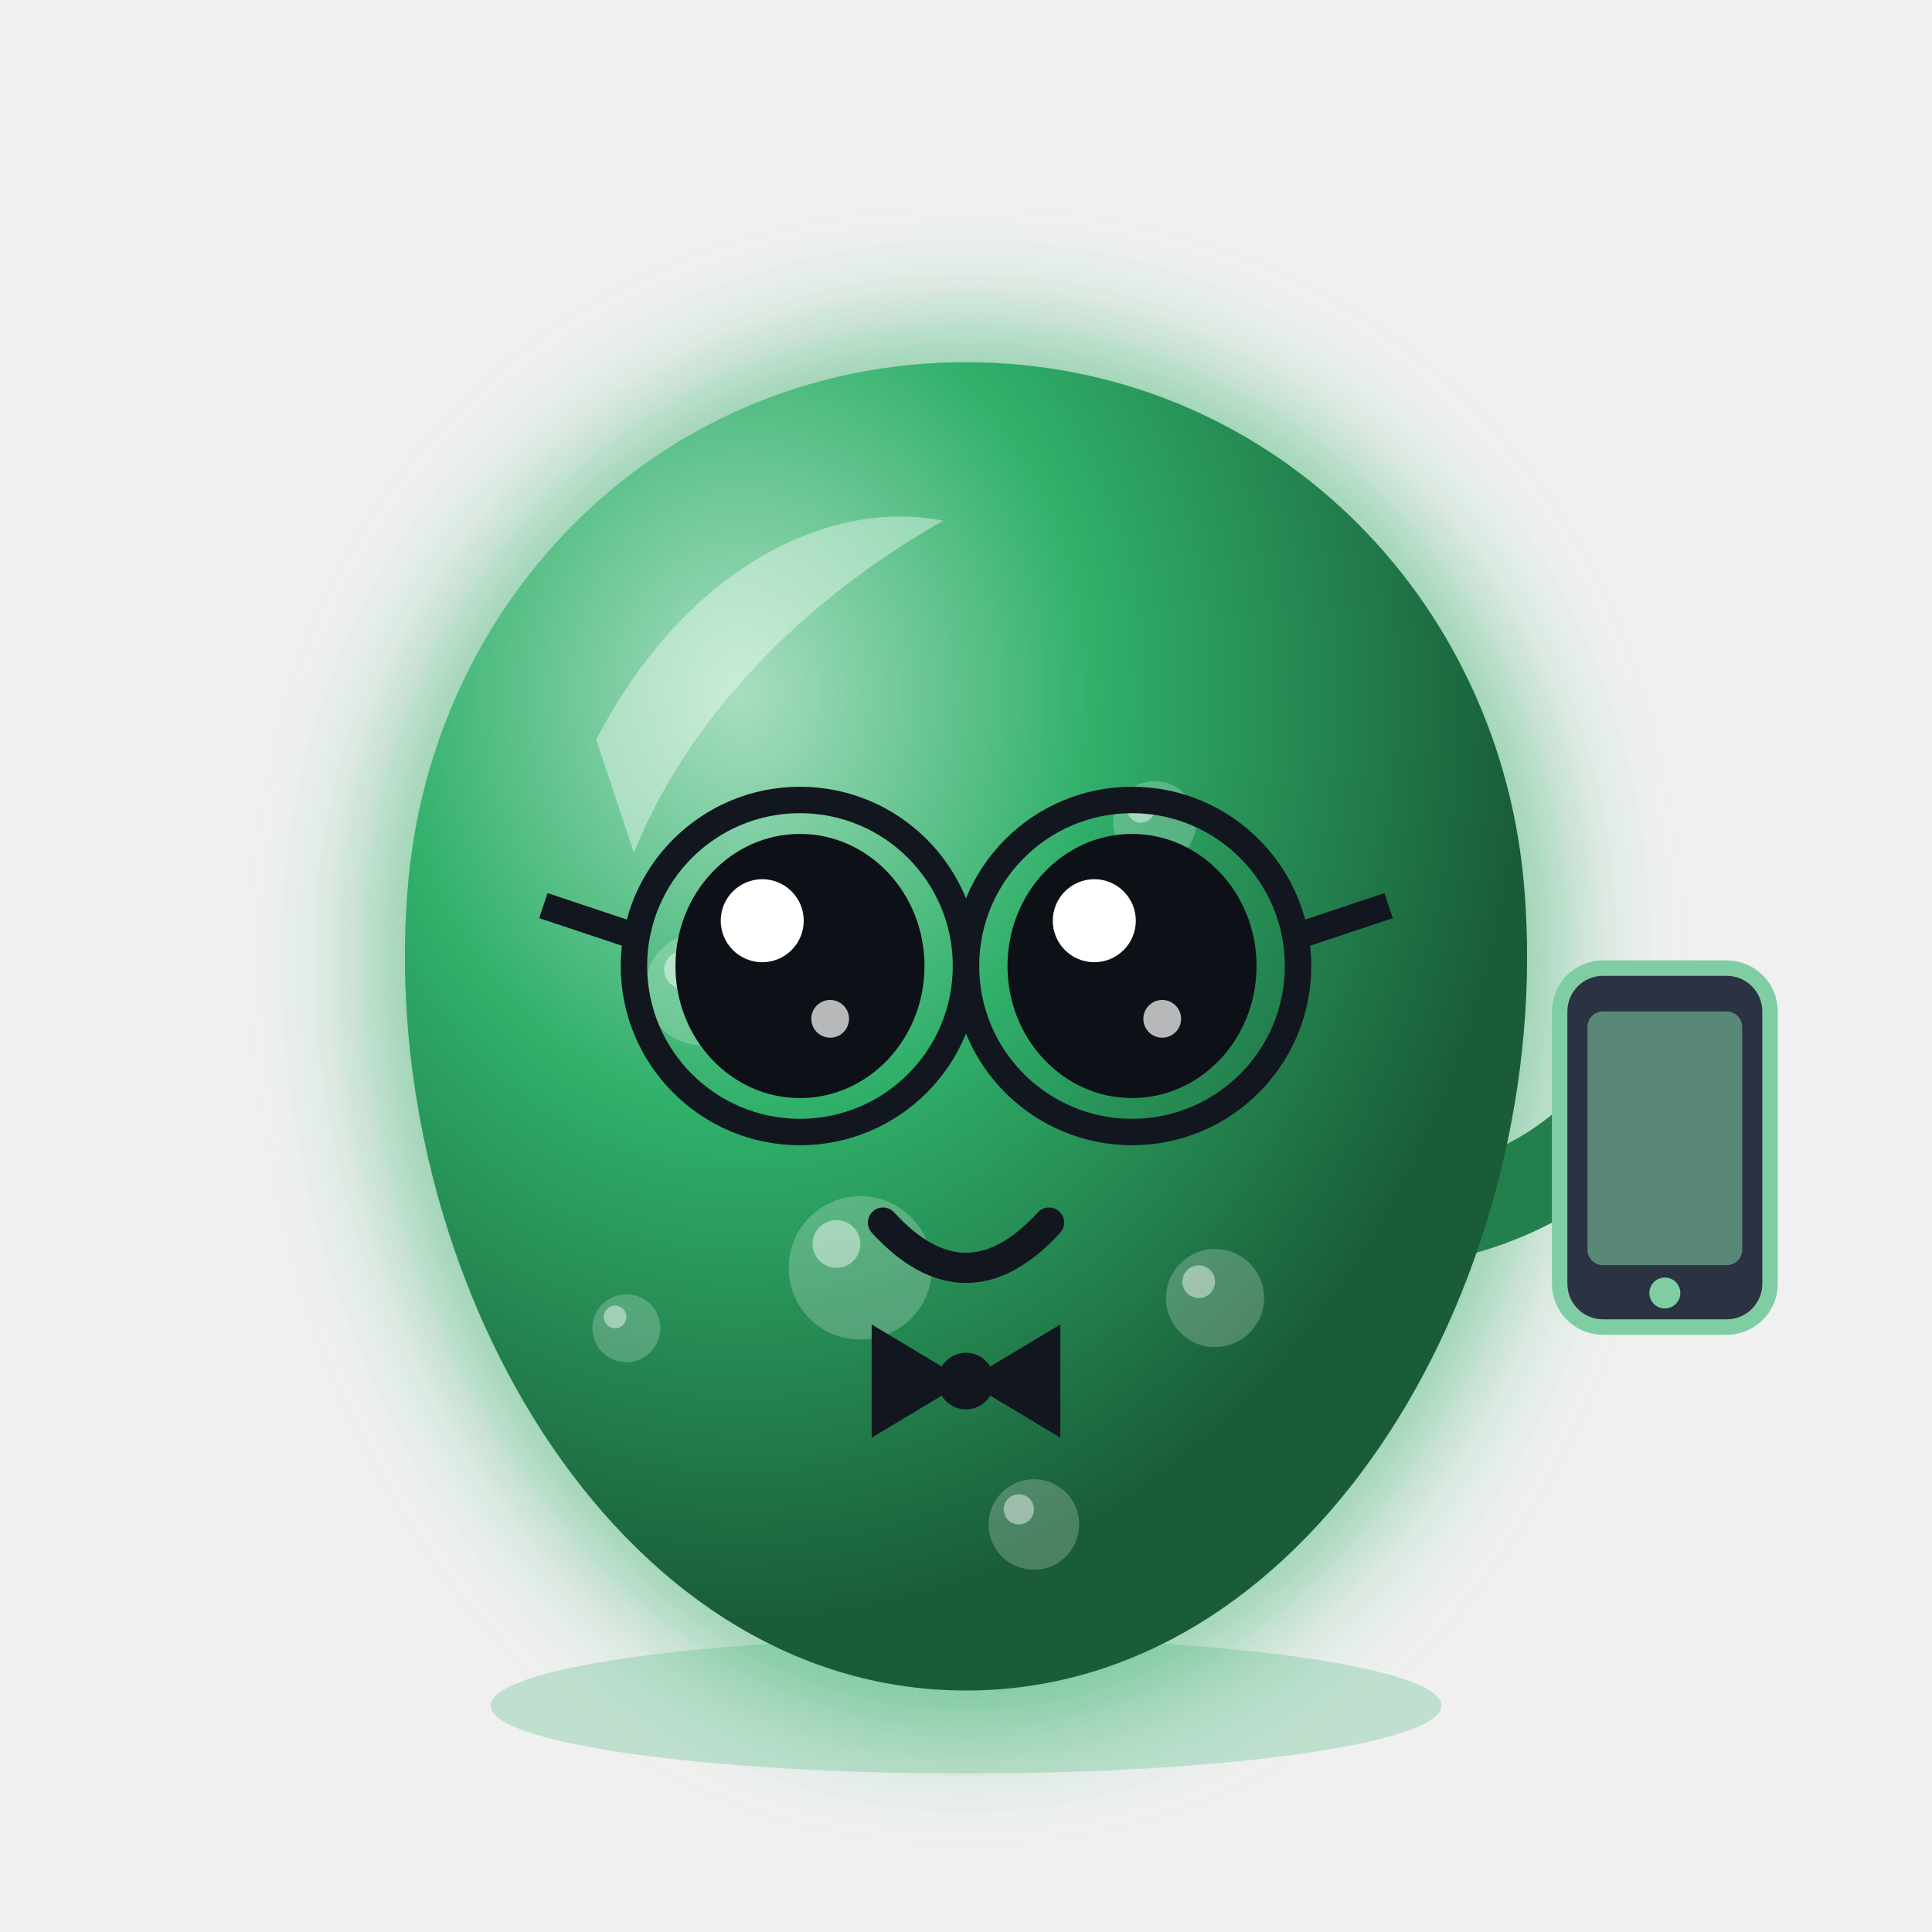
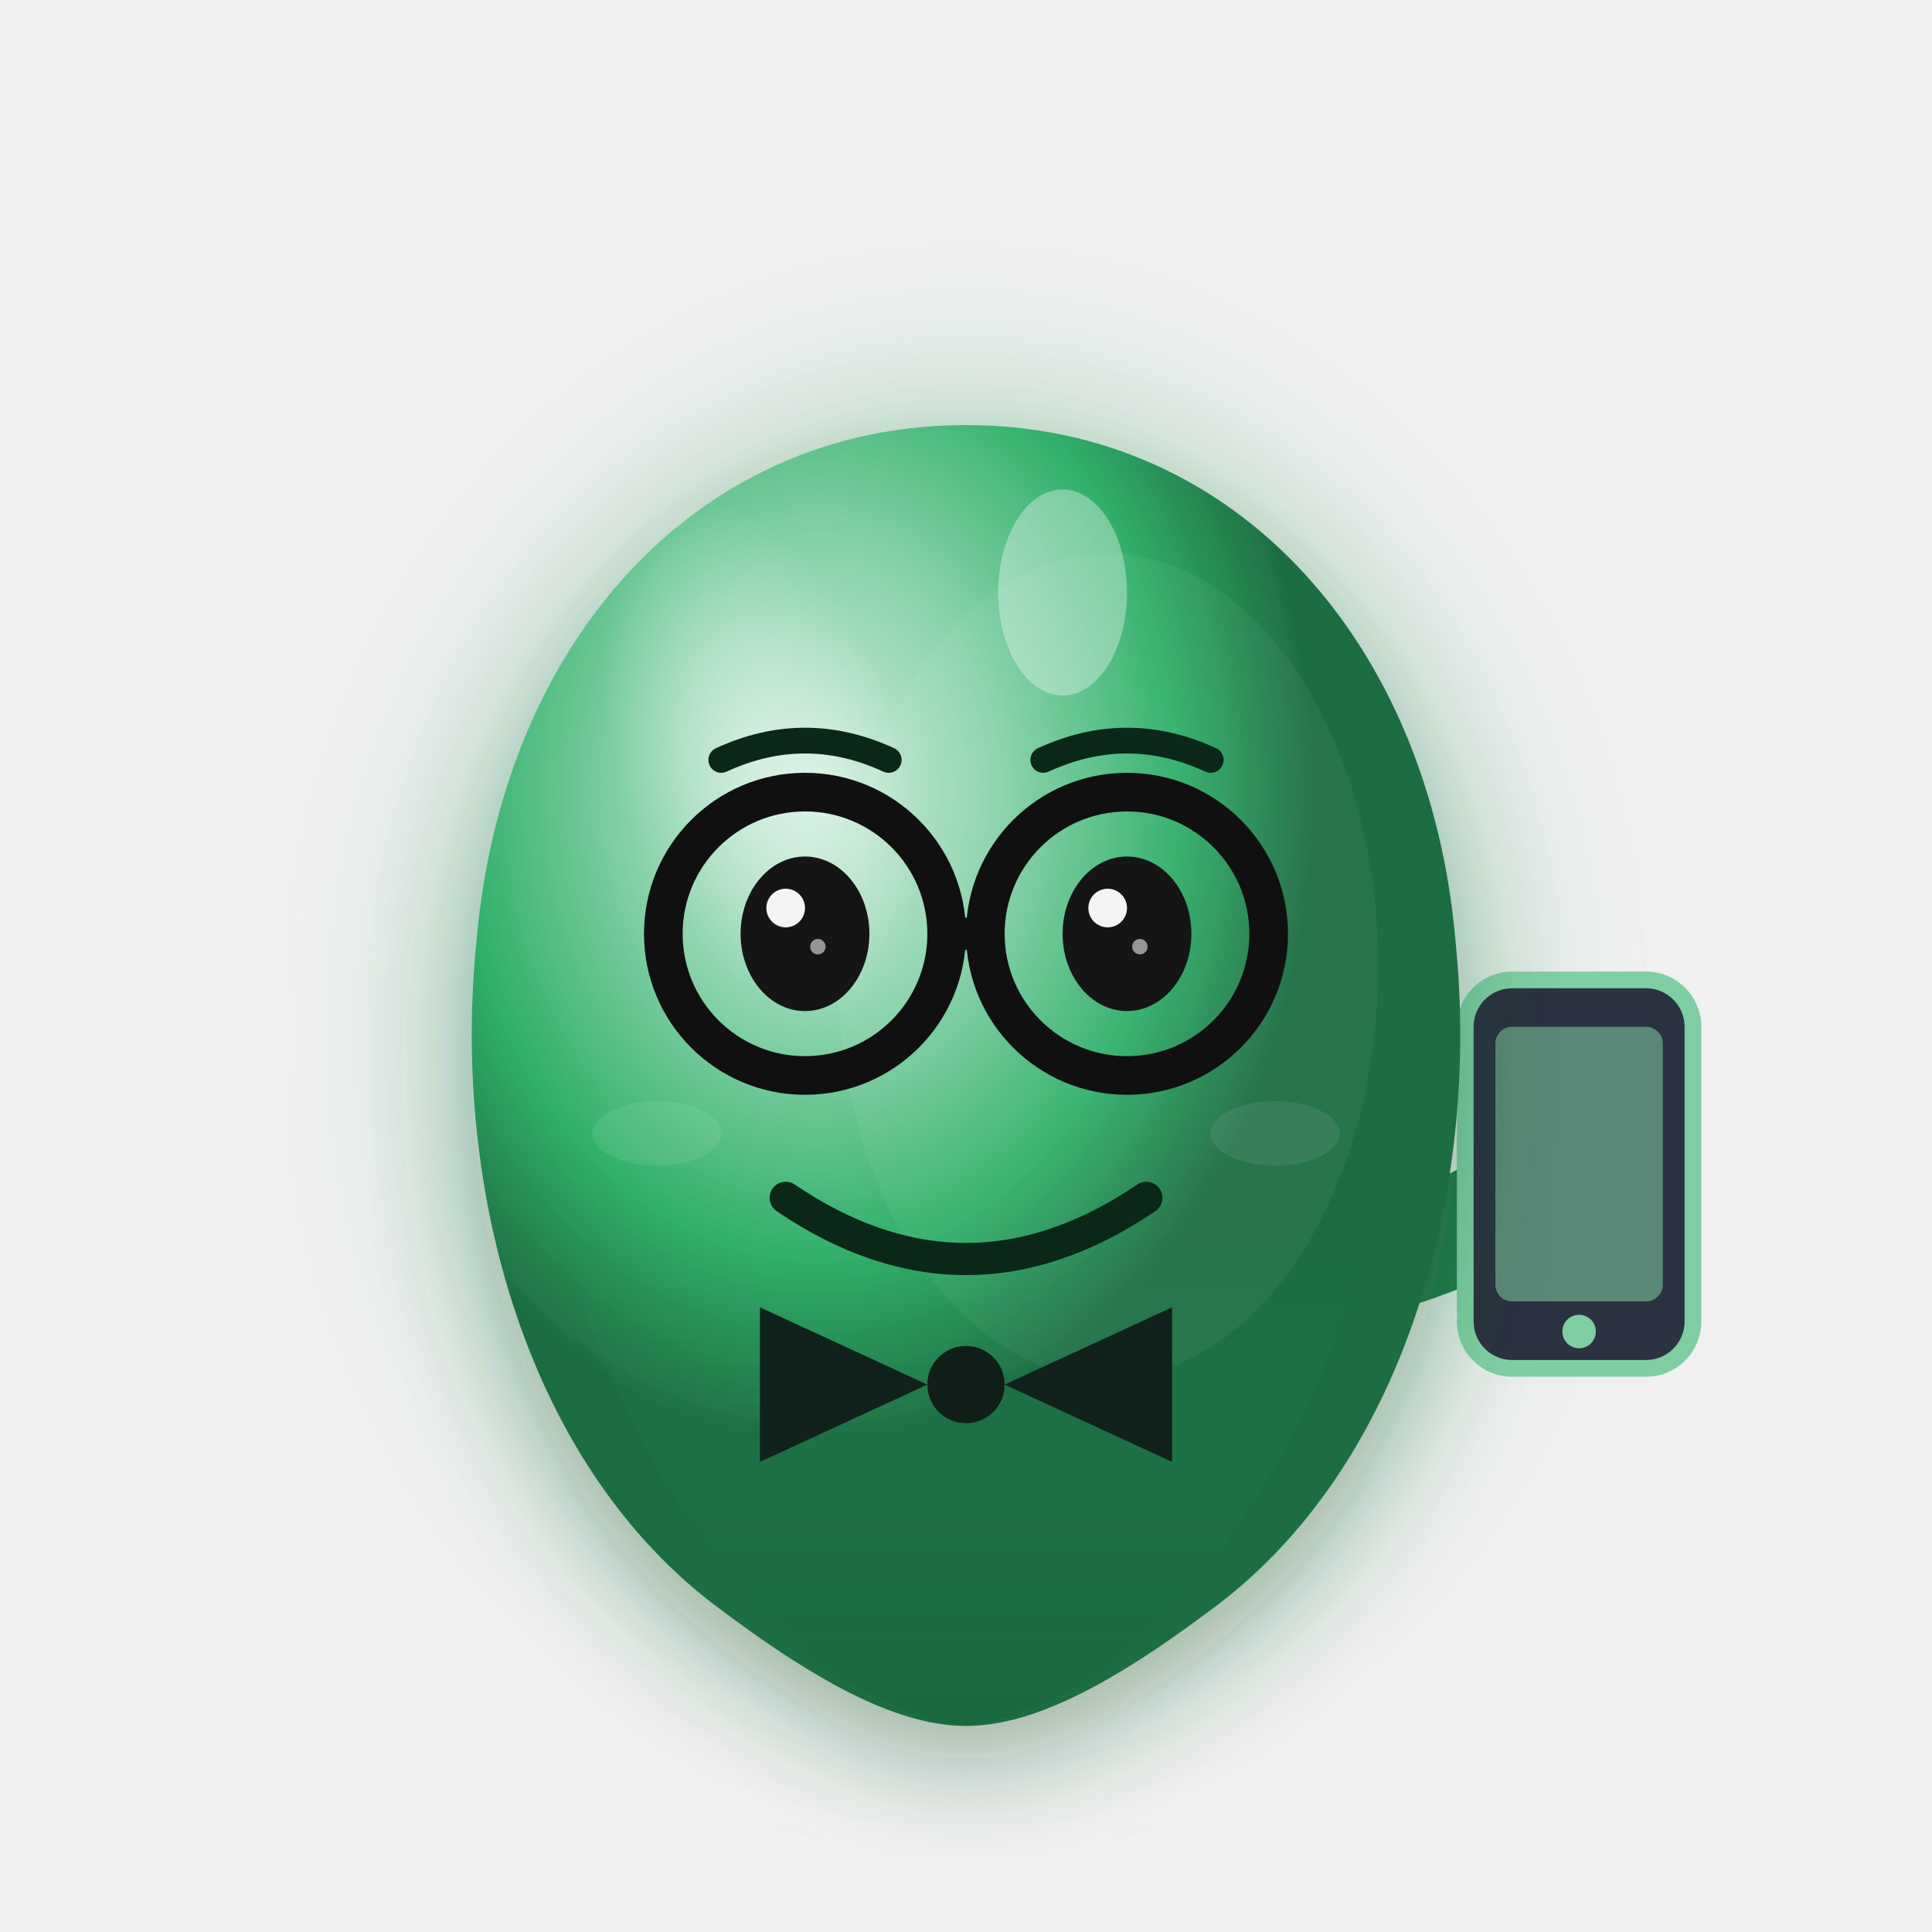
- <svg xmlns="http://www.w3.org/2000/svg" width="512" height="512" viewBox="0 0 512 512" role="img" aria-label="Мобилджията">
+ <svg xmlns="http://www.w3.org/2000/svg" width="300" height="300" viewBox="0 0 300 300" role="img" aria-label="Мобилджията">
  <defs>
-     <radialGradient id="body-mobildjiyata" cx="30%" cy="25%" r="70%">
-       <stop offset="0%" stop-color="#a8dec0" />
-       <stop offset="45%" stop-color="#30b06a" />
-       <stop offset="100%" stop-color="#195c37" />
+     <radialGradient id="body-mobildjiyata" cx="35%" cy="28%">
+       <stop offset="0%" stop-color="#d1eede" />
+       <stop offset="35%" stop-color="#8dd4ad" />
+       <stop offset="72%" stop-color="#30b06a" />
+       <stop offset="100%" stop-color="#1e6d42" />
    </radialGradient>
-     <filter id="glow-mobildjiyata" x="-50%" y="-50%" width="200%" height="200%">
-       <feGaussianBlur stdDeviation="18" result="blur" />
-       <feMerge>
-         <feMergeNode in="blur" />
-         <feMergeNode in="blur" />
-         <feMergeNode in="SourceGraphic" />
-       </feMerge>
+     <radialGradient id="inner-mobildjiyata">
+       <stop offset="0%" stop-color="#ffffff" stop-opacity=".9" />
+       <stop offset="100%" stop-color="#ffffff" stop-opacity="0" />
+     </radialGradient>
+     <linearGradient id="bottom-mobildjiyata" x1="0%" y1="0%" x2="0%" y2="100%">
+       <stop offset="0%" stop-color="#30b06a" stop-opacity="0" />
+       <stop offset="100%" stop-color="#185835" />
+     </linearGradient>
+     <filter id="soft-mobildjiyata">
+       <feGaussianBlur stdDeviation="12" />
+     </filter>
+     <filter id="shadow-mobildjiyata">
+       <feDropShadow dx="0" dy="6" stdDeviation="8" flood-color="#164f30" flood-opacity=".35" />
    </filter>
  </defs>
-   <path d="M256 96 C336 96 398 158 404 236 C412 336 350 448 256 448 C162 448 100 336 108 236 C114 158 176 96 256 96Z" fill="#30b06a" filter="url(#glow-mobildjiyata)" opacity=".55" />
-   <ellipse cx="256" cy="452" rx="126" ry="18" fill="#30b06a" opacity=".25" />
-   <path d="M382 322 q26 -6 42 -22" fill="none" stroke="#237f4c" stroke-width="24" stroke-linecap="round" />
-   <g transform="translate(392,250) scale(.82)">
-     <rect x="26" y="8" width="68" height="116" rx="14" fill="#2b3242" stroke="#7fcea3" stroke-width="5" />
-     <rect x="35" y="22" width="50" height="82" rx="5" fill="#7fcea3" opacity=".55" />
-     <circle cx="60" cy="113" r="5" fill="#7fcea3" />
+   <style>
+     .float{animation:mascotFloat 5s ease-in-out infinite;transform-origin:150px 170px}
+     .halo{animation:haloPulse 3s ease-in-out infinite;transform-origin:150px 160px}
+     .eye{animation:blink 5s infinite;transform-origin:center}
+     @keyframes mascotFloat{
+       0%,100%{transform:translateY(0) rotate(-1deg)}
+       25%{transform:translateY(-4px) rotate(.6deg)}
+       50%{transform:translateY(-8px) rotate(1deg)}
+       75%{transform:translateY(-4px) rotate(-.6deg)}}
+     @keyframes haloPulse{0%,100%{opacity:.35;transform:scale(.92)}50%{opacity:.8;transform:scale(1.06)}}
+     @keyframes blink{0%,47%{transform:scaleY(1)}49%,51%{transform:scaleY(.08)}53%,100%{transform:scaleY(1)}}
+     @media (prefers-reduced-motion:reduce){.float,.halo,.eye{animation:none}}
+   </style>
+   <ellipse class="halo" cx="150" cy="160" rx="88" ry="104" fill="#30b06a" opacity=".18" filter="url(#soft-mobildjiyata)" />
+   <g class="float">
+     <path d="M212 196 q22 -6 34 -18" fill="none" stroke="#227b4a" stroke-width="17" stroke-linecap="round" />
+     <g transform="translate(214,148) scale(.52)">
+       <rect x="26" y="8" width="68" height="116" rx="14" fill="#2b3242" stroke="#7fcea3" stroke-width="5" />
+       <rect x="35" y="22" width="50" height="82" rx="5" fill="#7fcea3" opacity=".55" />
+       <circle cx="60" cy="113" r="5" fill="#7fcea3" />
+     </g>
+     <path filter="url(#shadow-mobildjiyata)" fill="url(#body-mobildjiyata)" d="M150 66 C108 66 78 100 74 146 C70 185 82 228 112 250 C128 262 140 268 150 268 C160 268 172 262 188 250 C218 228 230 185 226 146 C222 100 192 66 150 66Z" />
+     <path opacity=".28" fill="url(#bottom-mobildjiyata)" d="M88 195 C104 246 132 266 150 268 C168 266 196 246 212 195Z" />
+     <ellipse cx="118" cy="118" rx="22" ry="42" fill="url(#inner-mobildjiyata)" opacity=".45" transform="rotate(-18 118 118)" />
+     <ellipse cx="165" cy="92" rx="10" ry="16" fill="#ffffff" opacity=".35" />
+     <ellipse cx="172" cy="150" rx="42" ry="64" fill="#ffffff" opacity=".05" />
+     <ellipse cx="102" cy="176" rx="10" ry="5" fill="#ffffff" opacity=".08" />
+     <ellipse cx="198" cy="176" rx="10" ry="5" fill="#ffffff" opacity=".08" />
+     <g class="eye">
+       <ellipse cx="125" cy="145" rx="10" ry="12" fill="#151515" />
+       <circle cx="122" cy="141" r="3" fill="#ffffff" opacity=".95" />
+       <circle cx="127" cy="147" r="1.2" fill="#ffffff" opacity=".55" />
+     </g>
+     <g class="eye">
+       <ellipse cx="175" cy="145" rx="10" ry="12" fill="#151515" />
+       <circle cx="172" cy="141" r="3" fill="#ffffff" opacity=".95" />
+       <circle cx="177" cy="147" r="1.2" fill="#ffffff" opacity=".55" />
+     </g>
+     <g class="glasses" fill="none" stroke="#101010" stroke-width="6">
+       <circle cx="125" cy="145" r="22" />
+       <circle cx="175" cy="145" r="22" />
+       <path d="M147 145 h6" stroke-width="5" />
+     </g>
+     <path d="M112 118 Q125 112 138 118" stroke="#0b2717" stroke-width="4" stroke-linecap="round" fill="none" />
+     <path d="M162 118 Q175 112 188 118" stroke="#0b2717" stroke-width="4" stroke-linecap="round" fill="none" />
+     <path d="M122 186 Q150 205 178 186" stroke="#0b2717" stroke-width="5" stroke-linecap="round" fill="none" />
+     <polygon points="144,215 118,203 118,227" fill="#10201a" />
+     <polygon points="156,215 182,203 182,227" fill="#10201a" />
+     <circle cx="150" cy="215" r="6" fill="#0F1E17" />
  </g>
-   <path d="M256 96 C336 96 398 158 404 236 C412 336 350 448 256 448 C162 448 100 336 108 236 C114 158 176 96 256 96Z" fill="url(#body-mobildjiyata)" />
-   <path d="M158 196 C182 150 220 132 250 138 C218 156 184 186 168 226Z" fill="#ffffff" opacity=".4" />
-   <circle cx="186" cy="262" r="15" fill="#ffffff" opacity=".22" />
-   <circle cx="181" cy="257" r="5" fill="#ffffff" opacity=".45" />
-   <circle cx="306" cy="218" r="11" fill="#ffffff" opacity=".22" />
-   <circle cx="302.333" cy="214.333" r="3.667" fill="#ffffff" opacity=".45" />
-   <circle cx="228" cy="336" r="19" fill="#ffffff" opacity=".22" />
-   <circle cx="221.667" cy="329.667" r="6.333" fill="#ffffff" opacity=".45" />
-   <circle cx="322" cy="344" r="13" fill="#ffffff" opacity=".22" />
-   <circle cx="317.667" cy="339.667" r="4.333" fill="#ffffff" opacity=".45" />
-   <circle cx="166" cy="352" r="9" fill="#ffffff" opacity=".22" />
-   <circle cx="163" cy="349" r="3" fill="#ffffff" opacity=".45" />
-   <circle cx="274" cy="404" r="12" fill="#ffffff" opacity=".22" />
-   <circle cx="270" cy="400" r="4" fill="#ffffff" opacity=".45" />
-   <ellipse cx="212" cy="256" rx="33" ry="35" fill="#0d1017" />
-   <ellipse cx="300" cy="256" rx="33" ry="35" fill="#0d1017" />
-   <circle cx="202" cy="244" r="11" fill="#ffffff" />
-   <circle cx="290" cy="244" r="11" fill="#ffffff" />
-   <circle cx="220" cy="270" r="5" fill="#ffffff" opacity=".7" />
-   <circle cx="308" cy="270" r="5" fill="#ffffff" opacity=".7" />
-   <g fill="none" stroke="#12161f" stroke-width="7">
-     <circle cx="212" cy="256" r="44" />
-     <circle cx="300" cy="256" r="44" />
-     <path d="M256 256 h0" />
-     <path d="M168 248 l-24 -8" />
-     <path d="M344 248 l24 -8" />
-   </g>
-   <path d="M234 324 q22 24 44 0" fill="none" stroke="#12161f" stroke-width="8" stroke-linecap="round" />
-   <path d="M256 366 l-25 -15 v30Z M256 366 l25 -15 v30Z" fill="#12161f" />
-   <circle cx="256" cy="366" r="7.5" fill="#12161f" />
</svg>
